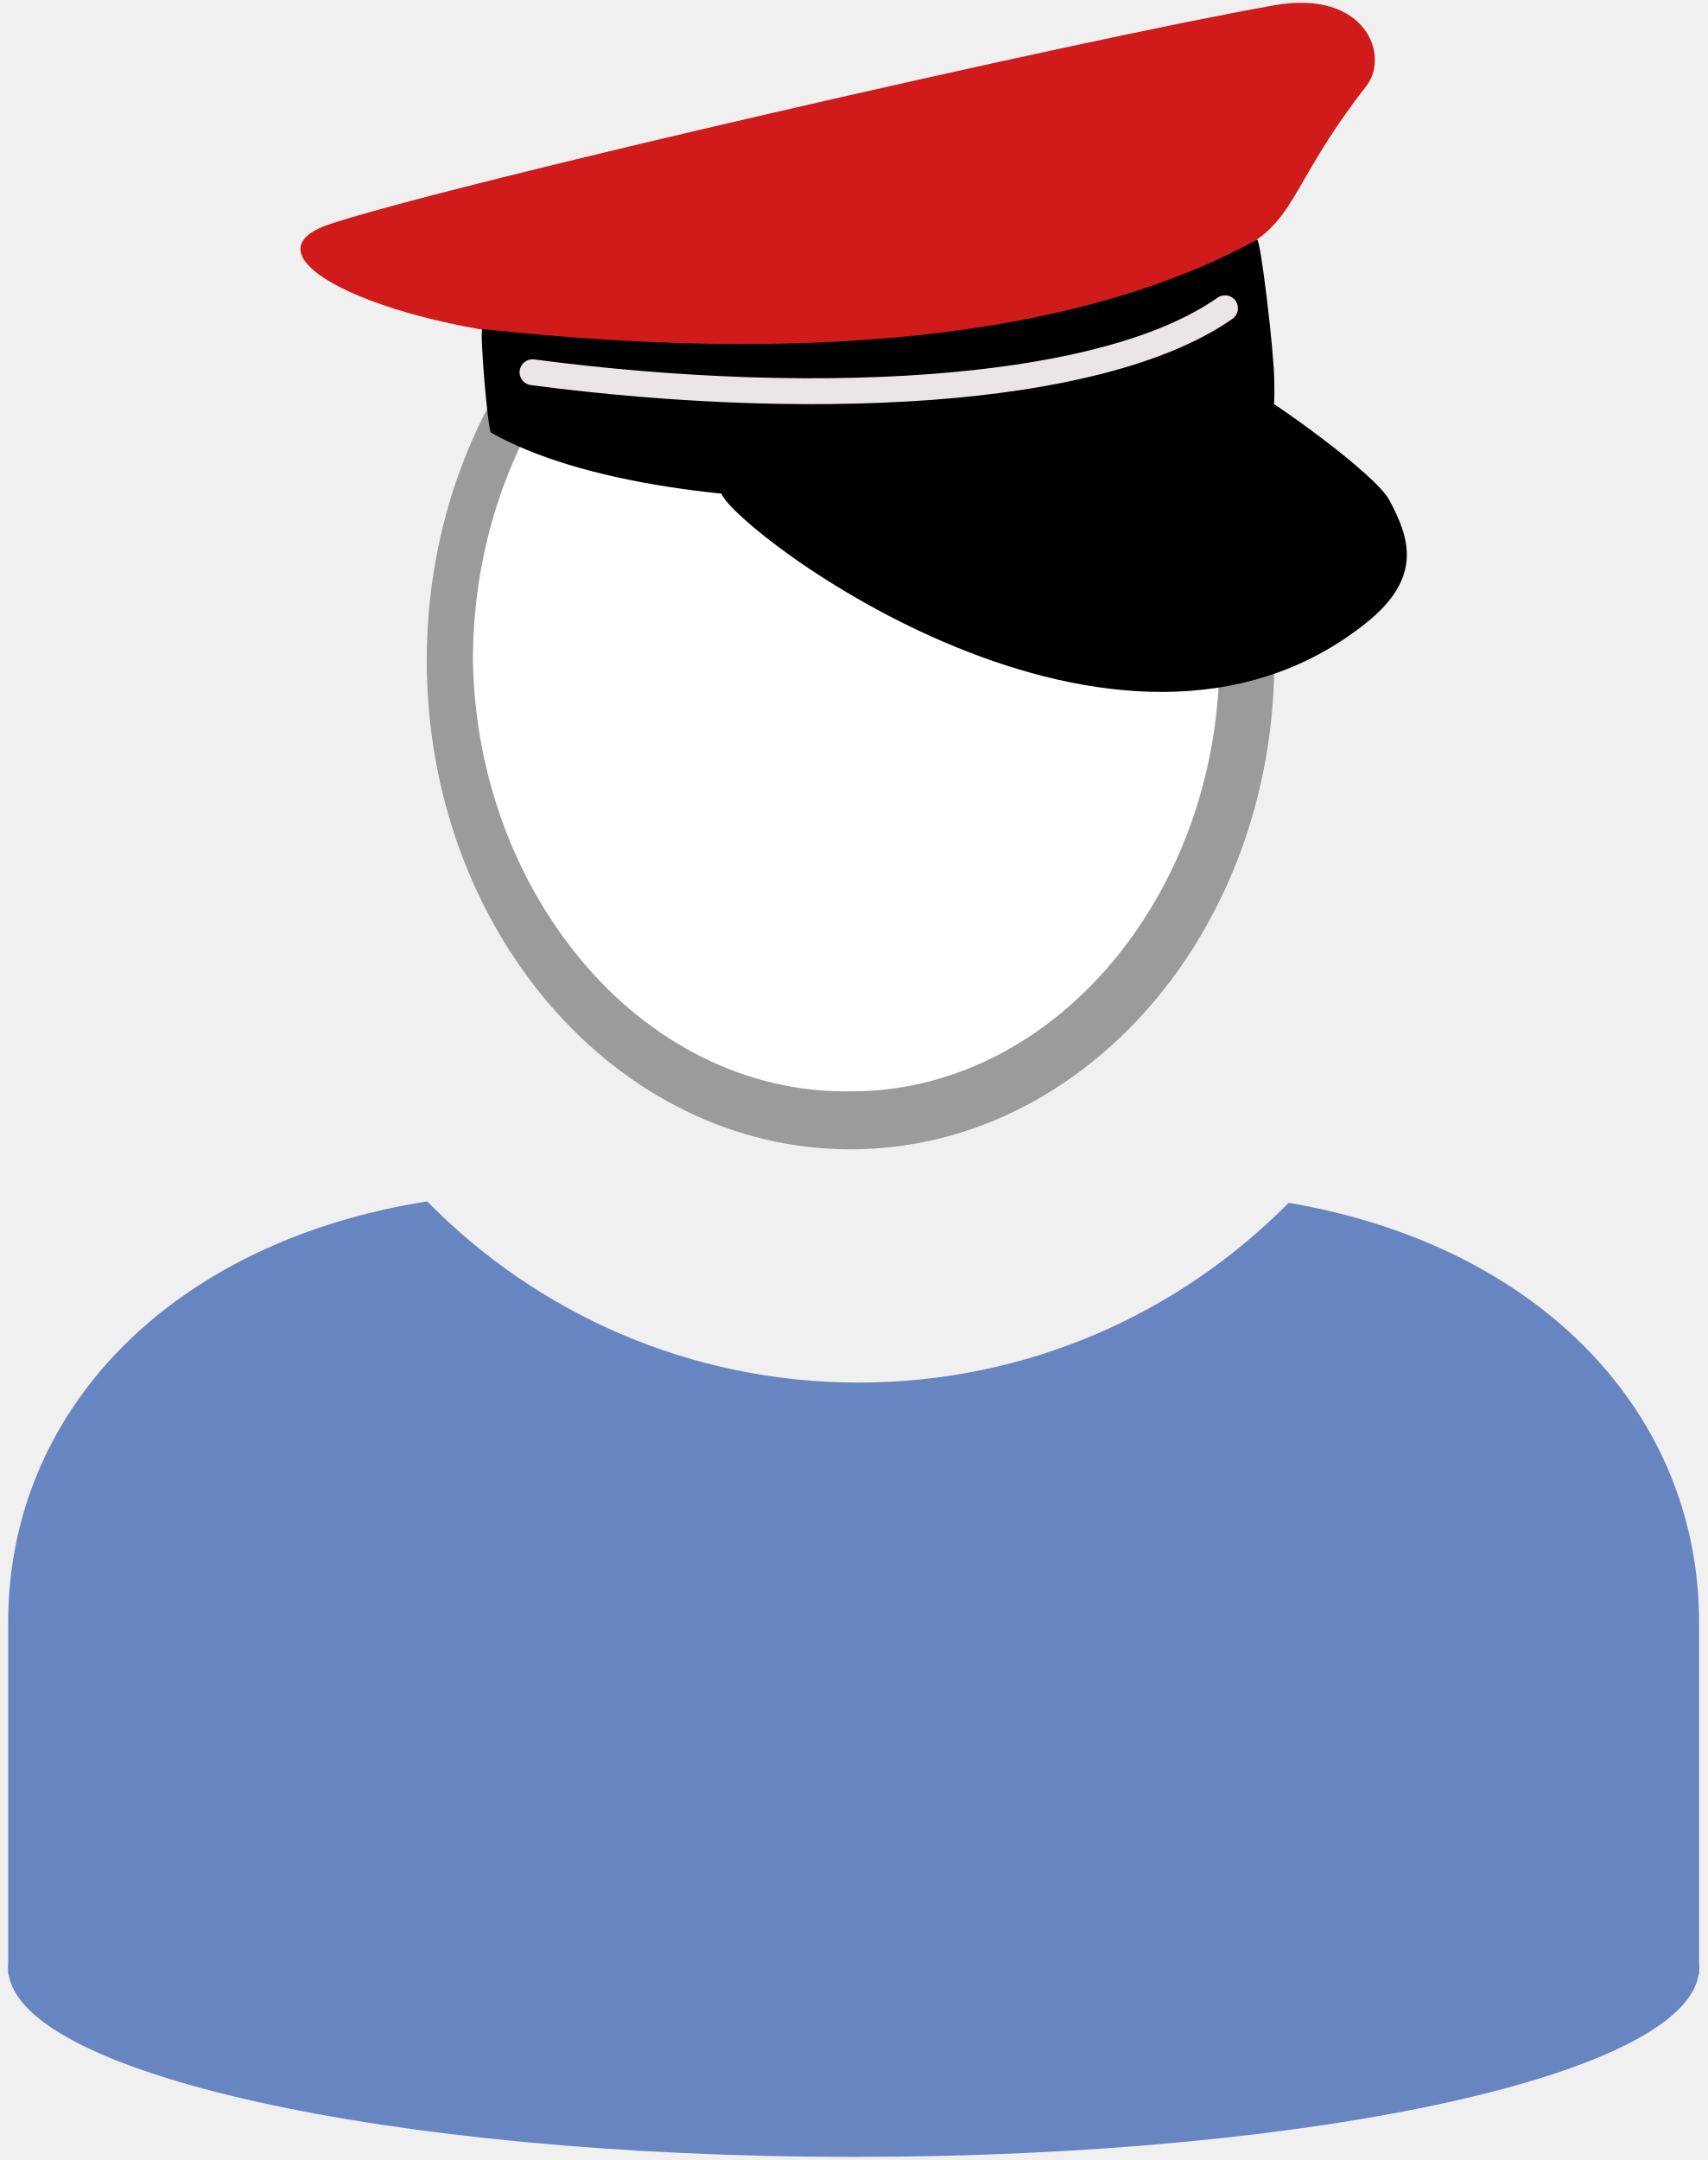
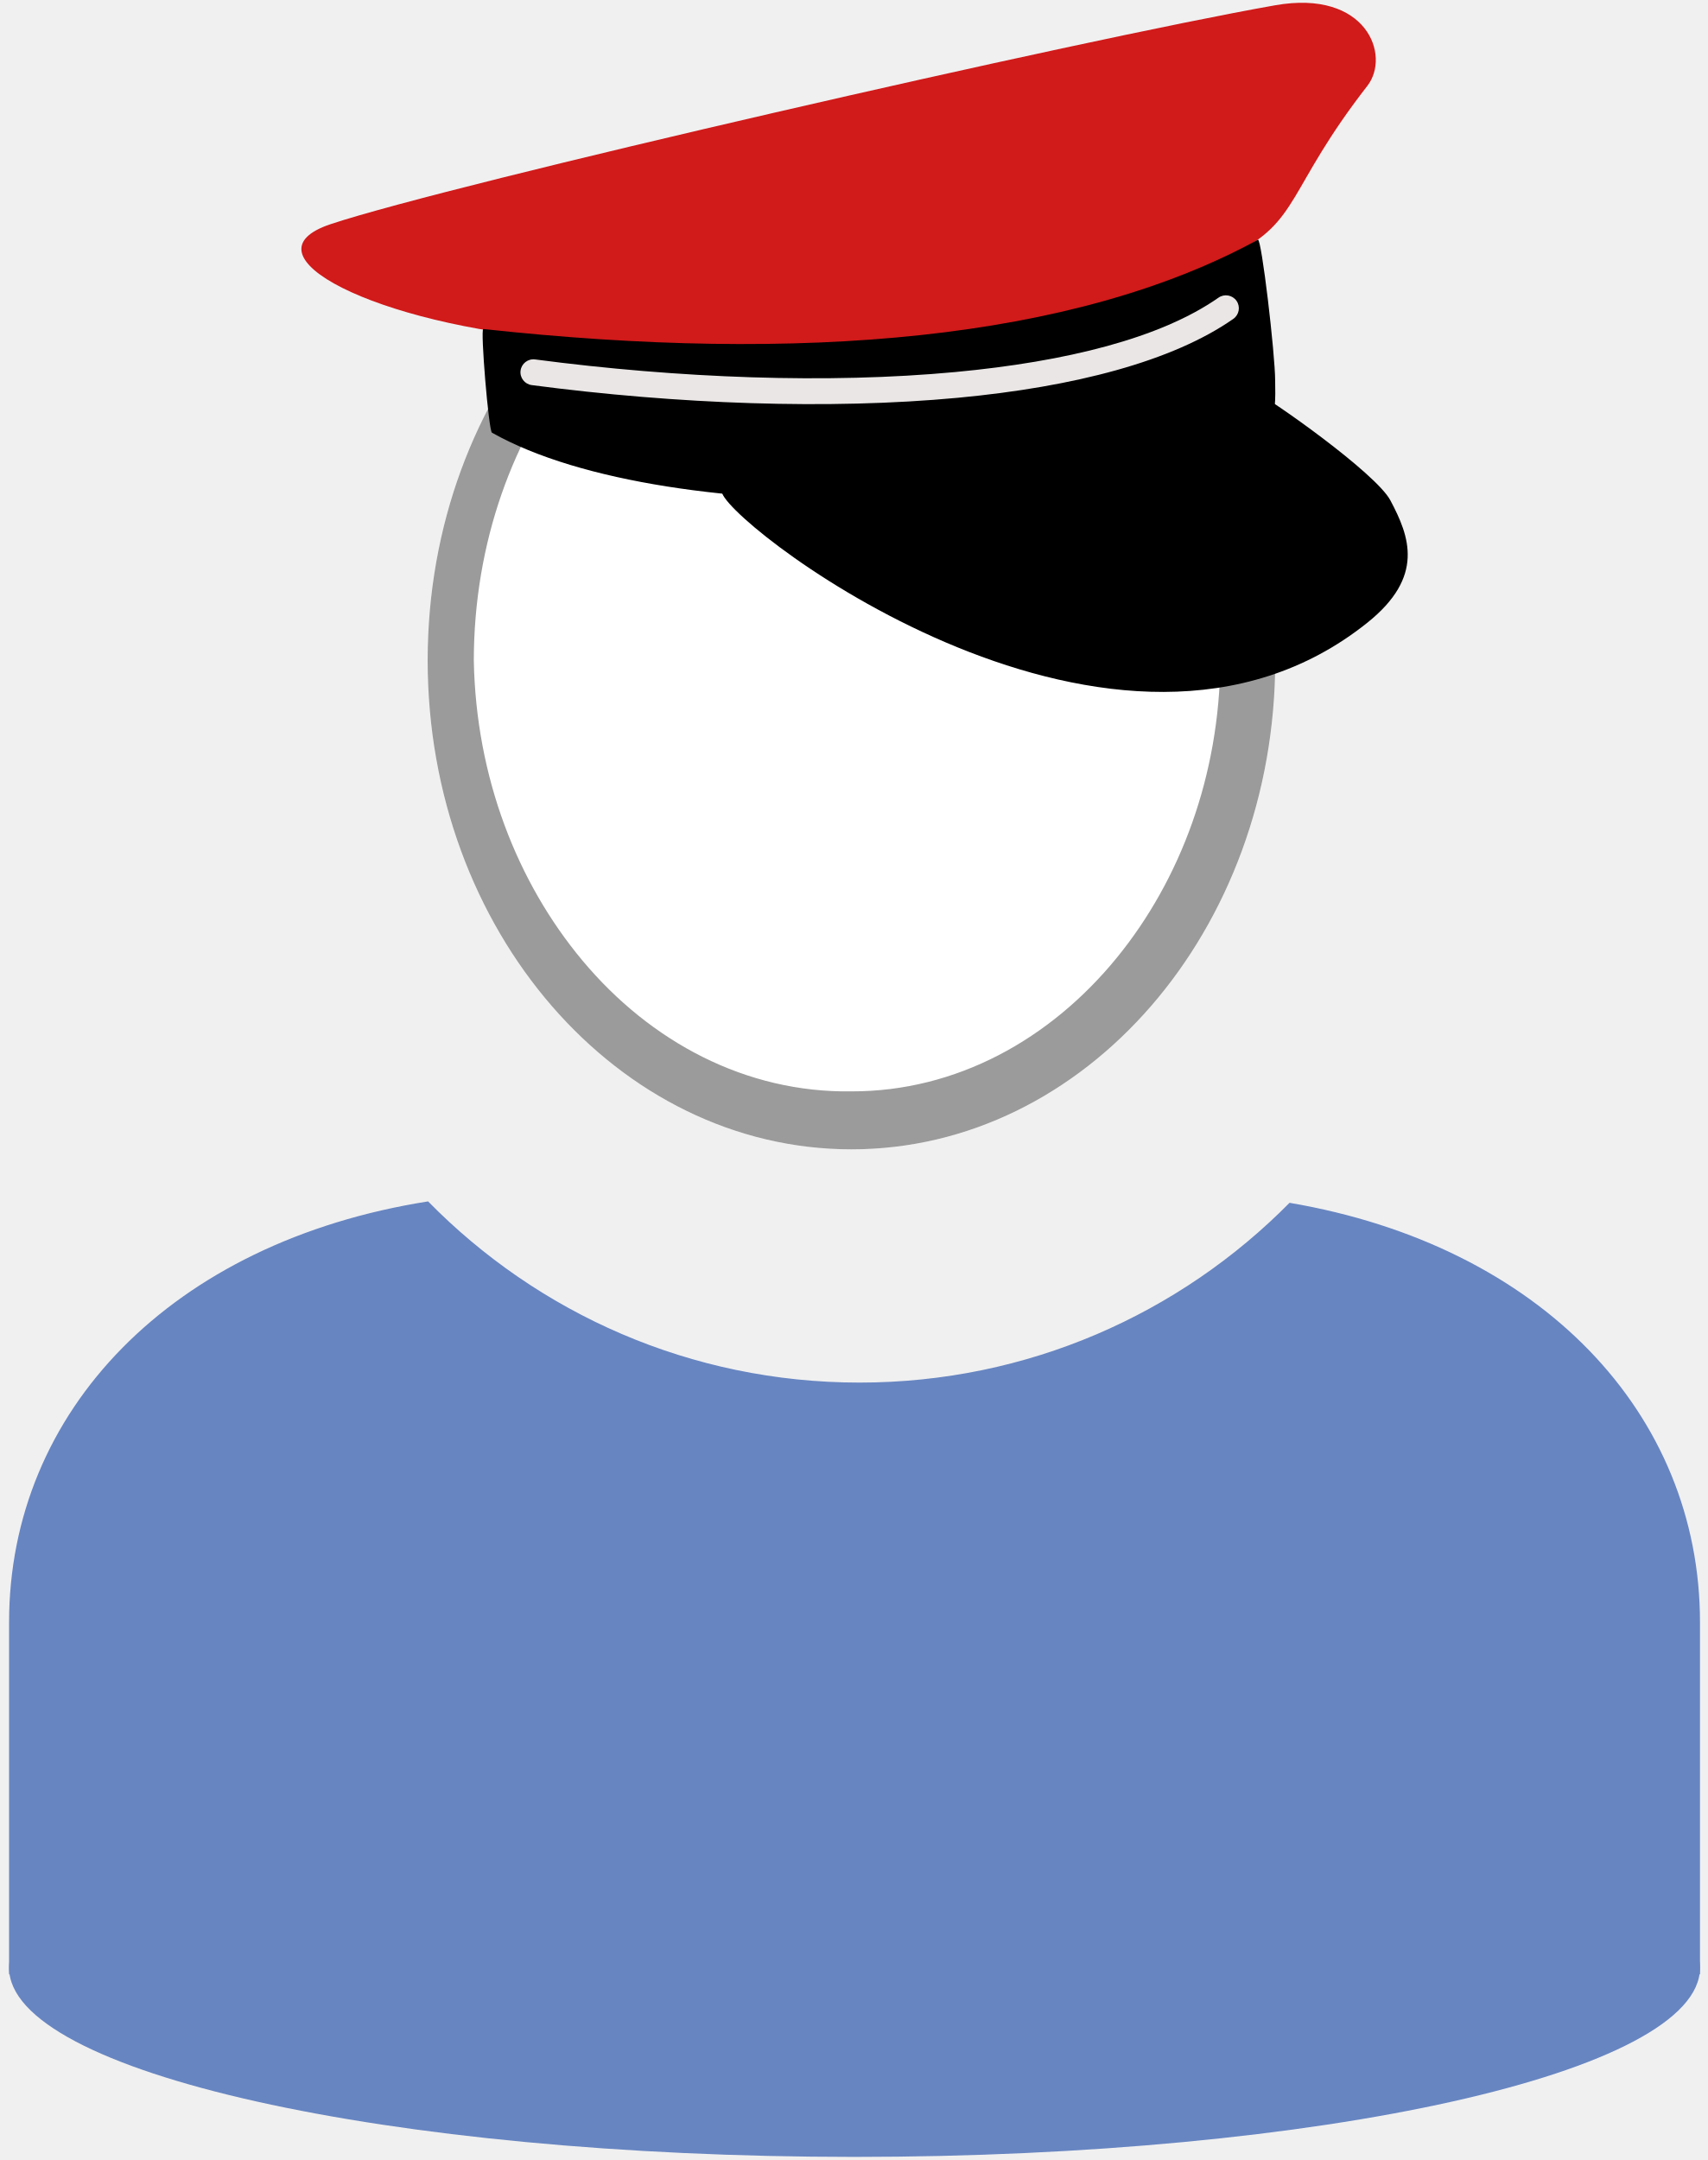
<svg xmlns="http://www.w3.org/2000/svg" width="100%" height="100%" viewBox="0 0 102 129" version="1.1" xml:space="preserve" style="fill-rule:evenodd;clip-rule:evenodd;stroke-linejoin:round;stroke-miterlimit:2;">
  <g id="ZP-Hut-Bahn-Master">
    <g id="ZP-Base-Runder-Ausschnitt">
      <g id="Z-Kopf">
-         <ellipse cx="50.801" cy="39.443" rx="25.313" ry="29.198" style="fill:#fff;" />
-         <path d="M50.801,10.245c13.97,0 25.312,13.083 25.312,29.198c0,16.115 -11.342,29.198 -25.312,29.198c-13.971,-0 -25.313,-13.083 -25.313,-29.198c0,-16.115 11.342,-29.198 25.313,-29.198Zm-0,2.922c-6.44,-0.043 -12.263,3.098 -16.356,8.124c-3.864,4.744 -6.193,11.141 -6.2,18.152c0.127,6.966 2.589,13.255 6.487,17.92c4.067,4.867 9.767,7.908 16.069,7.816c6.26,0.011 11.874,-3.105 15.855,-7.989c3.786,-4.645 6.131,-10.878 6.177,-17.747c0.056,-6.909 -2.182,-13.226 -5.931,-17.946c-4.002,-5.038 -9.709,-8.275 -16.101,-8.33Z" style="fill:#9b9b9b;" />
+         <ellipse cx="50.855" cy="39.443" rx="25.313" ry="29.198" style="fill:#fff;" />
+         <path d="M50.855,10.245c13.97,0 25.312,13.083 25.312,29.198c0,16.115 -11.342,29.198 -25.312,29.198c-13.97,-0 -25.313,-13.083 -25.313,-29.198c0,-16.115 11.343,-29.198 25.313,-29.198Zm-0,2.922c-6.44,-0.043 -12.263,3.098 -16.356,8.124c-3.863,4.744 -6.192,11.141 -6.2,18.152c0.128,6.966 2.589,13.255 6.487,17.92c4.067,4.867 9.768,7.908 16.069,7.816c6.261,0.011 11.874,-3.105 15.855,-7.989c3.787,-4.645 6.131,-10.878 6.177,-17.747c0.056,-6.909 -2.182,-13.226 -5.931,-17.946c-4.002,-5.038 -9.708,-8.275 -16.101,-8.33Z" style="fill:#9b9b9b;" />
      </g>
      <g id="Z-Body-Rund">
-         <path d="M76.967,71.834c15.028,2.562 24.514,12.587 24.514,25.058l0,21.022l-100.993,0l0,-21.022c0,-12.612 9.702,-22.722 25.026,-25.142c6.554,6.678 15.678,10.821 25.768,10.821c10.048,-0 19.137,-4.108 25.685,-10.737Z" style="fill:#6785c1;" />
-         <ellipse cx="50.985" cy="117.525" rx="50.496" ry="11.29" style="fill:#6785c1;" />
+         <path d="M77.021,71.834c15.028,2.562 24.514,12.587 24.514,25.058l0,21.022l-100.993,0l0,-21.022c0,-12.612 9.702,-22.722 25.026,-25.142c6.554,6.678 15.678,10.821 25.768,10.821c10.048,-0 19.137,-4.108 25.685,-10.737Z" style="fill:#6785c1;" />
+         <ellipse cx="51.039" cy="117.525" rx="50.496" ry="11.29" style="fill:#6785c1;" />
      </g>
    </g>
    <g id="Z-Hut-Bahn-Master">
-       <path d="M19.697,13.386c7.202,-2.401 44.715,-11.007 56.41,-13.071c5.462,-0.964 6.918,2.997 5.504,4.816c-4.816,6.191 -4.025,8.136 -8.076,10.072c-13.386,6.397 -29.159,5.911 -40.08,5.062c-10.995,-0.855 -19.262,-5.045 -13.758,-6.879Z" style="fill:#d11a1a;" />
-       <path d="M43.086,29.482c0.918,2.293 23.667,19.596 38.525,7.709c3.439,-2.751 2.526,-5.15 1.376,-7.311c-0.869,-1.632 -7.224,-6.103 -8.045,-6.447c-2.614,-1.096 -32.773,3.756 -31.856,6.049Z" />
-       <path d="M28.812,19.649c-0.184,-0.02 0.321,6.081 0.516,6.191c10.663,6.02 37.148,4.816 46.091,-0.344c0.819,-0.472 0.688,-1.806 0.688,-2.751c0,-1.605 -0.818,-8.544 -1.032,-8.427c-11.007,6.019 -27.345,7.395 -46.263,5.331Z" />
-       <path d="M31.703,22.999c-0.422,-0.056 -0.721,-0.444 -0.665,-0.867c0.056,-0.423 0.444,-0.721 0.867,-0.666c8.58,1.128 17.501,1.464 25.103,0.752c6.639,-0.622 12.263,-2.026 15.714,-4.441c0.35,-0.245 0.832,-0.16 1.077,0.189c0.244,0.35 0.159,0.832 -0.19,1.077c-3.618,2.532 -9.498,4.062 -16.457,4.714c-7.707,0.721 -16.75,0.385 -25.449,-0.758Z" style="fill:#e9e6e5;" />
+       <path d="M19.751,13.386c7.202,-2.401 44.716,-11.007 56.41,-13.071c5.462,-0.964 6.919,2.997 5.504,4.816c-4.816,6.191 -4.025,8.136 -8.075,10.072c-13.386,6.397 -29.16,5.911 -40.08,5.062c-10.996,-0.855 -19.262,-5.045 -13.759,-6.879Z" style="fill:#d11a1a;" />
+       <path d="M43.141,29.482c0.917,2.293 23.666,19.596 38.524,7.709c3.44,-2.751 2.526,-5.15 1.376,-7.311c-0.869,-1.632 -7.224,-6.103 -8.044,-6.447c-2.615,-1.096 -32.774,3.756 -31.856,6.049Z" />
+       <path d="M28.866,19.649c-0.184,-0.02 0.321,6.081 0.516,6.191c10.663,6.02 37.148,4.816 46.091,-0.344c0.819,-0.472 0.688,-1.806 0.688,-2.751c0,-1.605 -0.818,-8.544 -1.031,-8.427c-11.007,6.019 -27.346,7.395 -46.264,5.331Z" />
+       <path d="M31.758,22.999c-0.423,-0.056 -0.721,-0.444 -0.666,-0.867c0.056,-0.423 0.444,-0.721 0.867,-0.666c8.58,1.128 17.501,1.464 25.103,0.752c6.639,-0.622 12.263,-2.026 15.715,-4.441c0.349,-0.245 0.831,-0.16 1.076,0.189c0.245,0.35 0.159,0.832 -0.19,1.077c-3.618,2.532 -9.497,4.062 -16.457,4.714c-7.707,0.721 -16.75,0.385 -25.448,-0.758Z" style="fill:#e9e6e5;" />
    </g>
  </g>
</svg>
